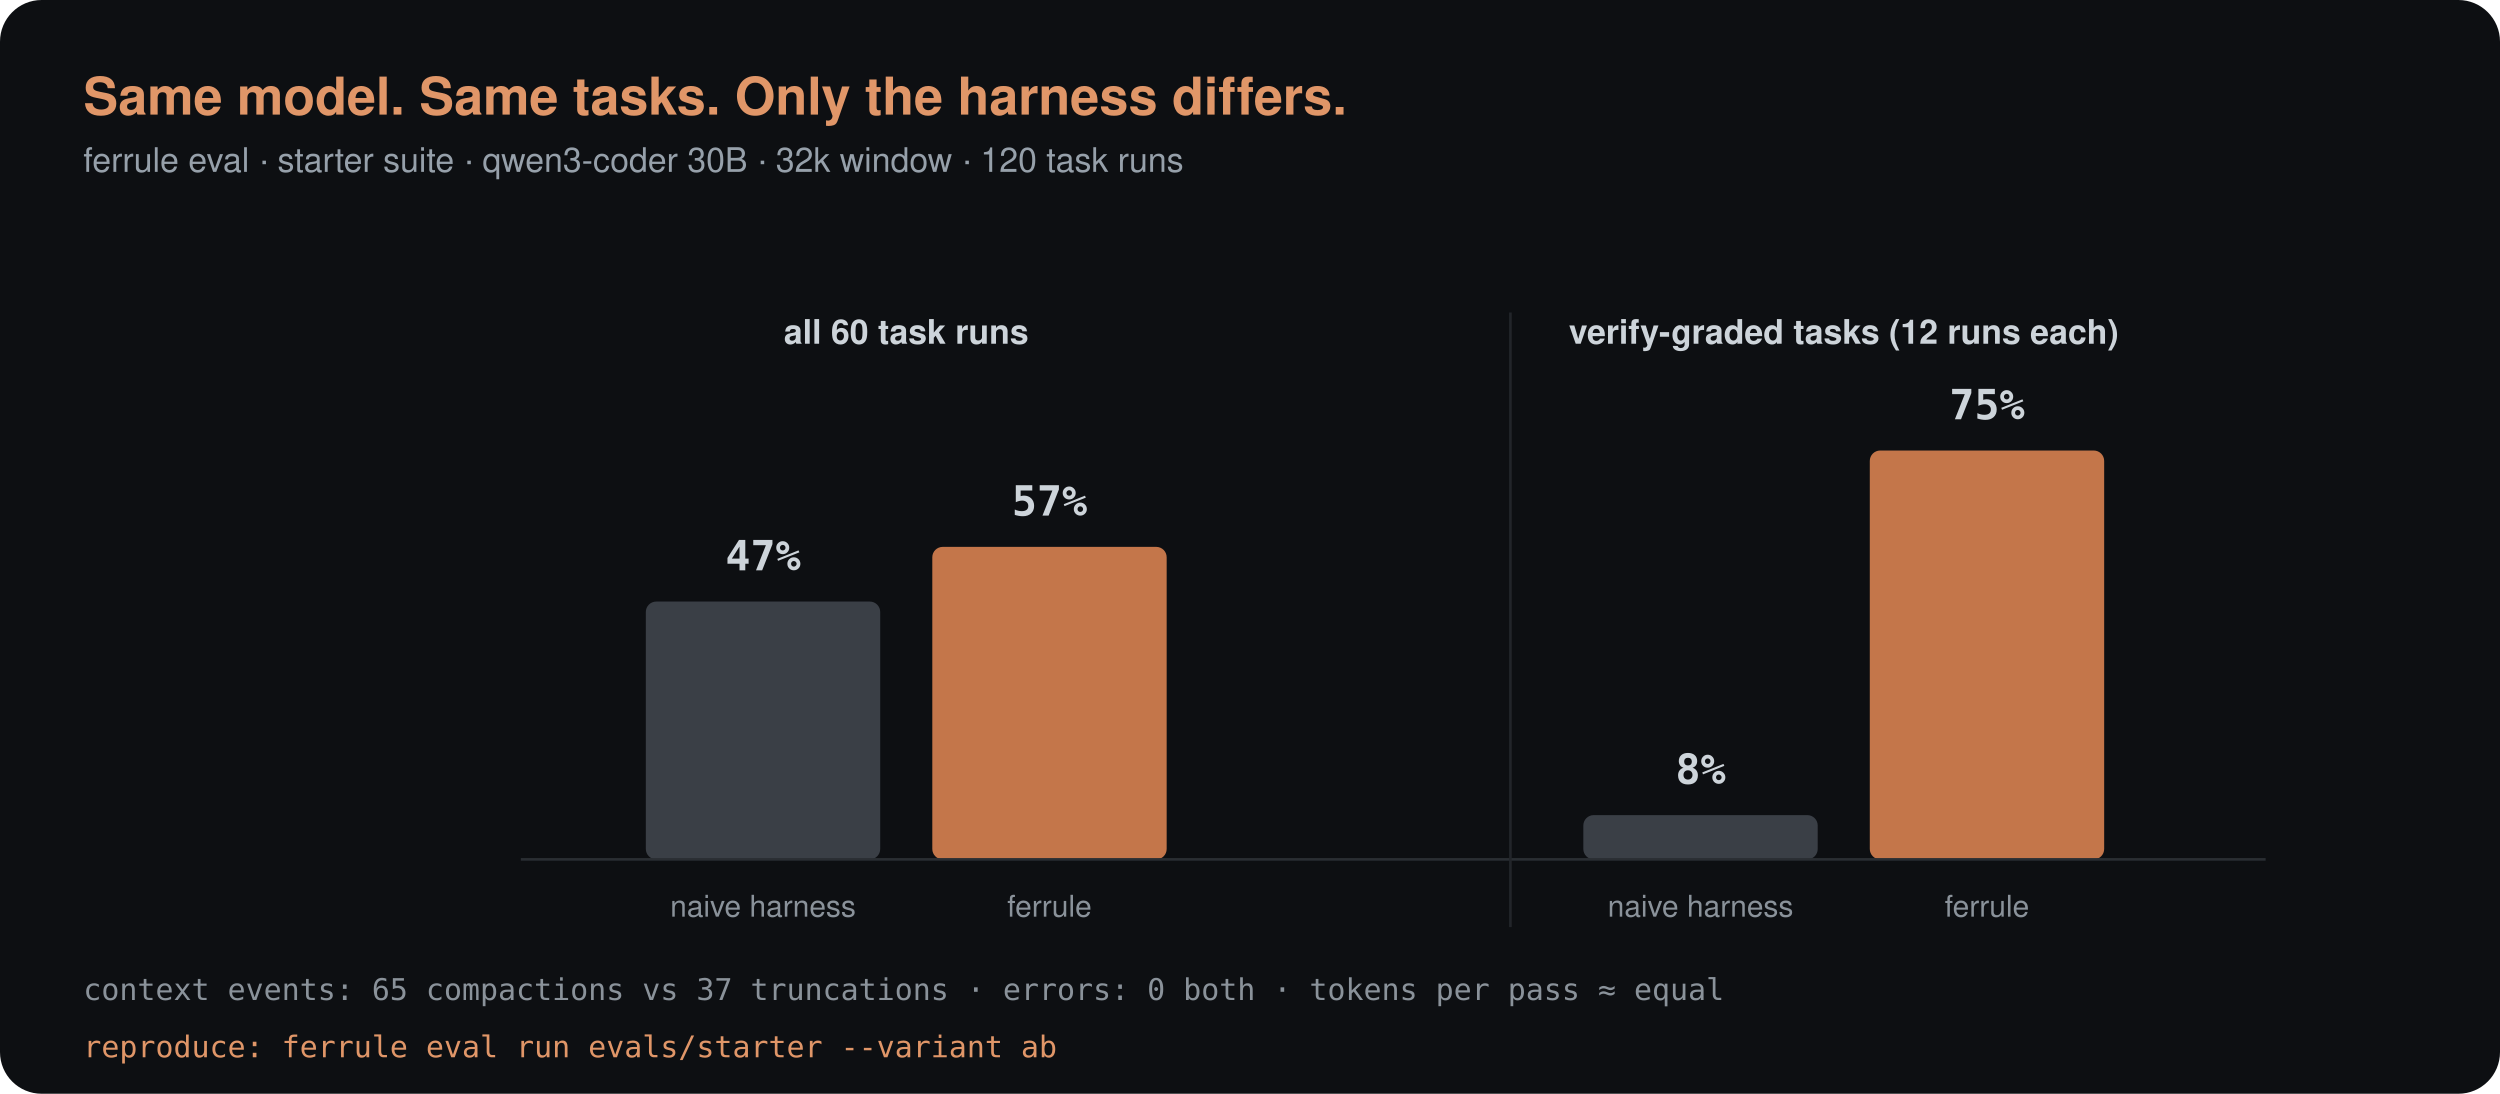
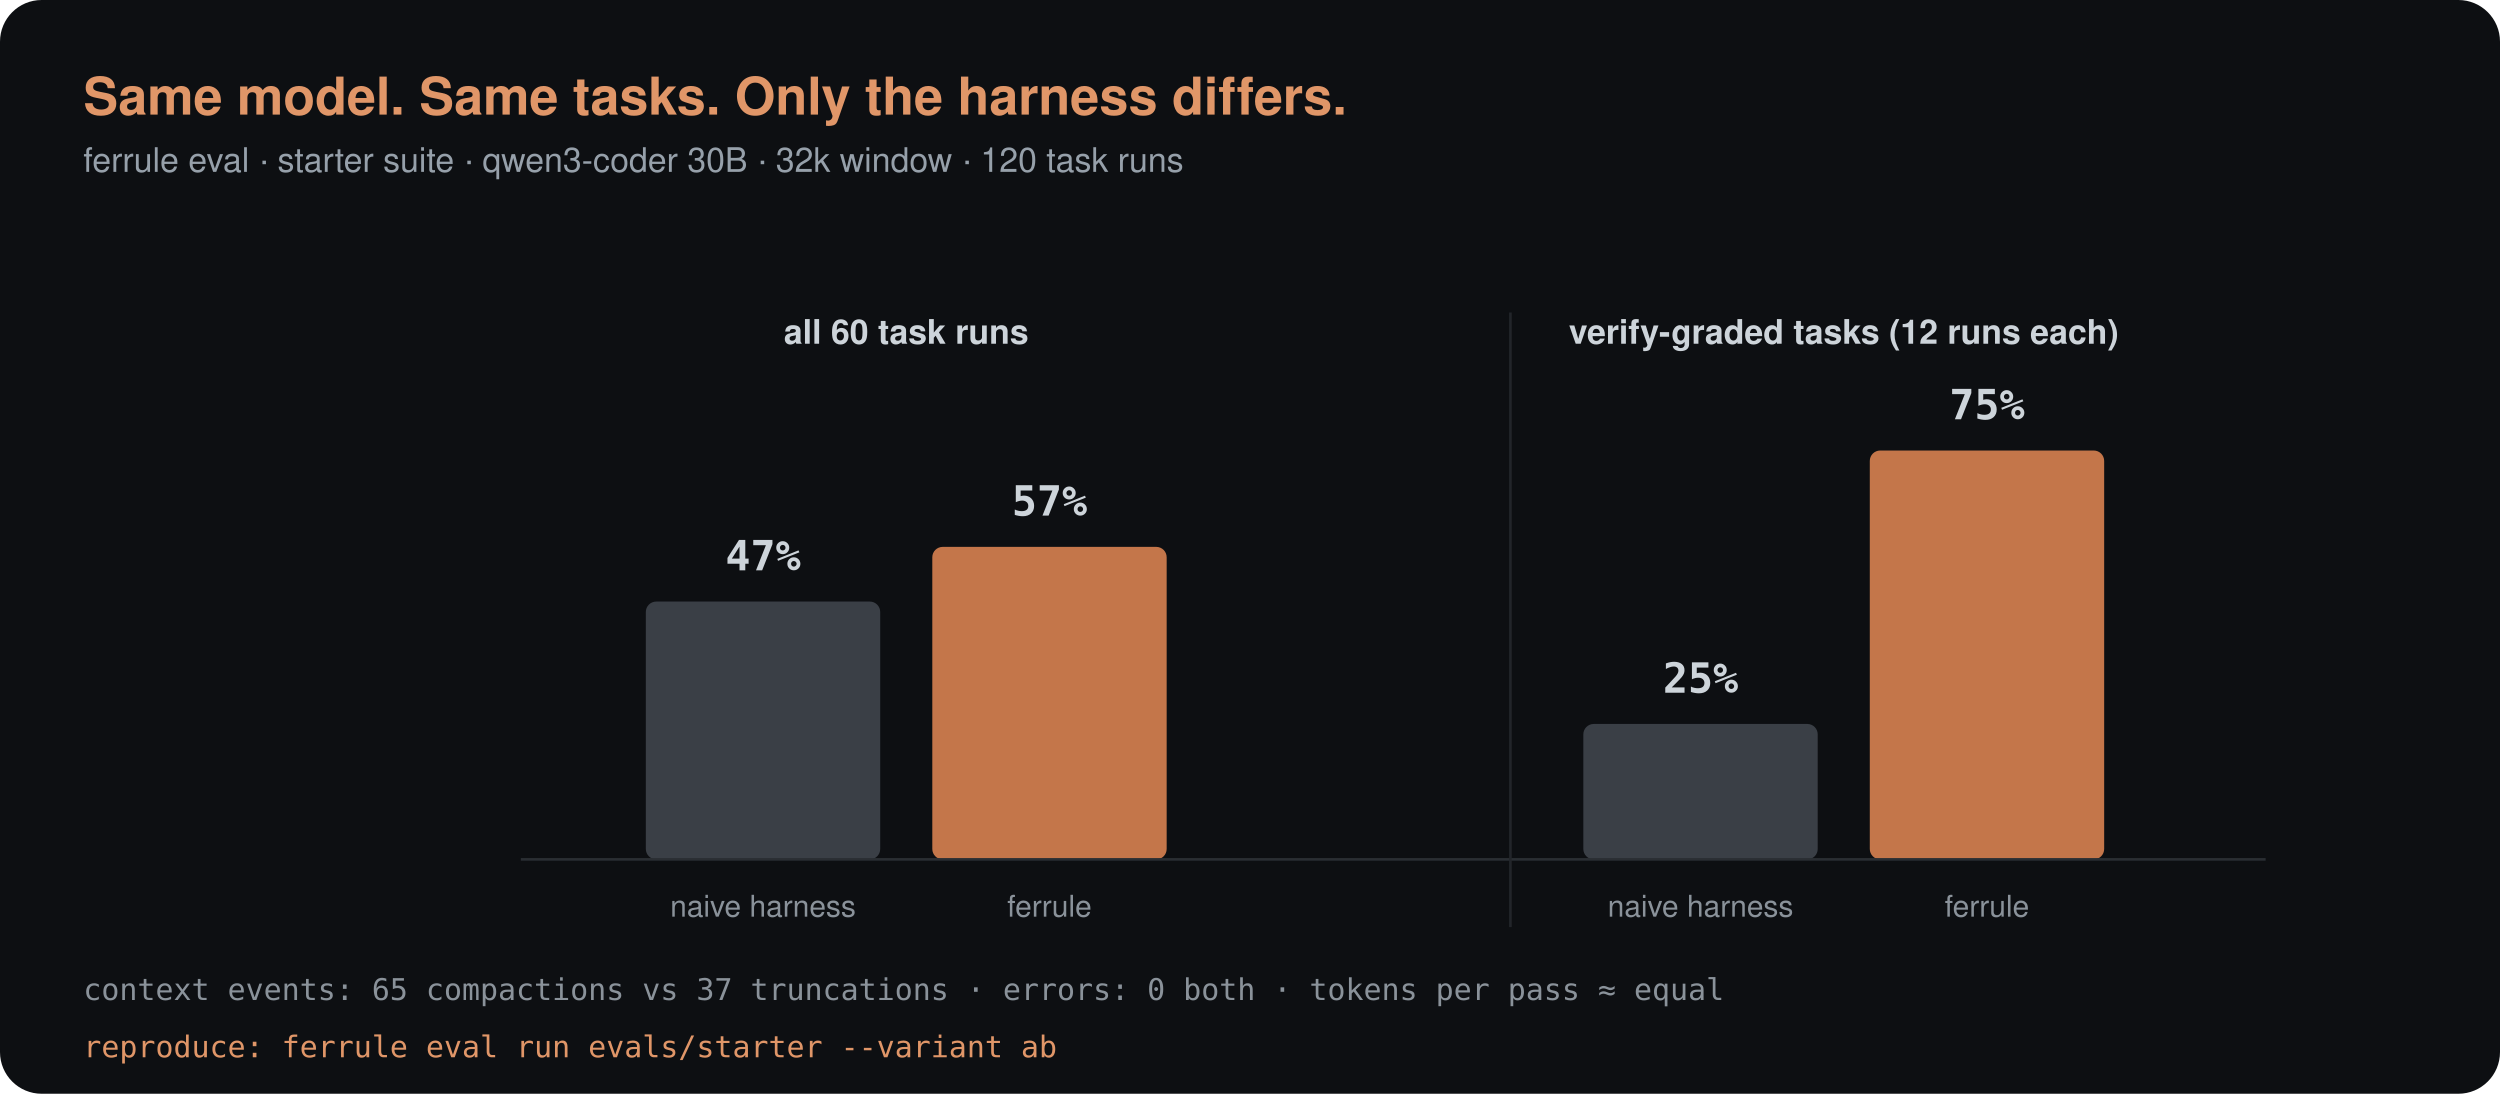
<svg xmlns="http://www.w3.org/2000/svg" width="960" height="420" viewBox="0 0 960 420" role="img" aria-label="ferrule eval A/B: the engineered harness beats the naive one on the same model">
  <defs>
    <style>
      text { font-family: ui-sans-serif, -apple-system, "Segoe UI", Helvetica, Arial, sans-serif; fill: #cdd4da; font-size: 13px; }
      .t { font-size: 20px; font-weight: 700; fill: #e09668; }
      .s { fill: #96a0aa; }
      .v { font-family: ui-monospace, "SF Mono", Menlo, monospace; font-size: 16px; font-weight: 700; }
      .k { fill: #8a929a; font-size: 11.5px; }
      .f { fill: #8a929a; font-size: 11.5px; font-family: ui-monospace, "SF Mono", Menlo, monospace; }
    </style>
  </defs>
  <rect width="960" height="420" rx="16" fill="#0d0f12" />
  <text x="32" y="44" class="t">Same model. Same tasks. Only the harness differs.</text>
  <text x="32" y="66" class="s">ferrule eval · starter suite · qwen3-coder 30B · 32k window · 120 task runs</text>
  <rect x="248" y="231" width="90" height="99" rx="4" fill="#3a3f46" />
  <rect x="358" y="210" width="90" height="120" rx="4" fill="#c4764a" />
  <text x="293" y="219" class="v" fill="#8a929a" text-anchor="middle">47%</text>
  <text x="403" y="198" class="v" fill="#e09668" text-anchor="middle">57%</text>
  <text x="293" y="352" class="k" text-anchor="middle">naive harness</text>
  <text x="403" y="352" class="k" text-anchor="middle">ferrule</text>
  <text x="348" y="132" class="s" text-anchor="middle" font-size="14" style="fill:#cdd4da;font-weight:600">all 60 task runs</text>
-   <rect x="608" y="313" width="90" height="17" rx="4" fill="#3a3f46" />
+   <rect x="608" y="278" width="90" height="52" rx="4" fill="#3a3f46" />
  <rect x="718" y="173" width="90" height="157" rx="4" fill="#c4764a" />
-   <text x="653" y="301" class="v" fill="#8a929a" text-anchor="middle">8%</text>
+   <text x="653" y="266" class="v" fill="#8a929a" text-anchor="middle">25%</text>
  <text x="763" y="161" class="v" fill="#e09668" text-anchor="middle">75%</text>
  <text x="653" y="352" class="k" text-anchor="middle">naive harness</text>
  <text x="763" y="352" class="k" text-anchor="middle">ferrule</text>
  <text x="708" y="132" class="s" text-anchor="middle" font-size="14" style="fill:#cdd4da;font-weight:600">verify-graded tasks (12 runs each)</text>
  <line x1="200" y1="330" x2="870" y2="330" stroke="#2a2e33" />
  <line x1="580" y1="120" x2="580" y2="356" stroke="#22252a" />
  <text x="32" y="384" class="f">context events: 65 compactions vs 37 truncations · errors: 0 both · tokens per pass ≈ equal</text>
  <text x="32" y="406" class="f" fill="#e09668" style="fill:#e09668">reproduce: ferrule eval run evals/starter --variant ab</text>
</svg>
